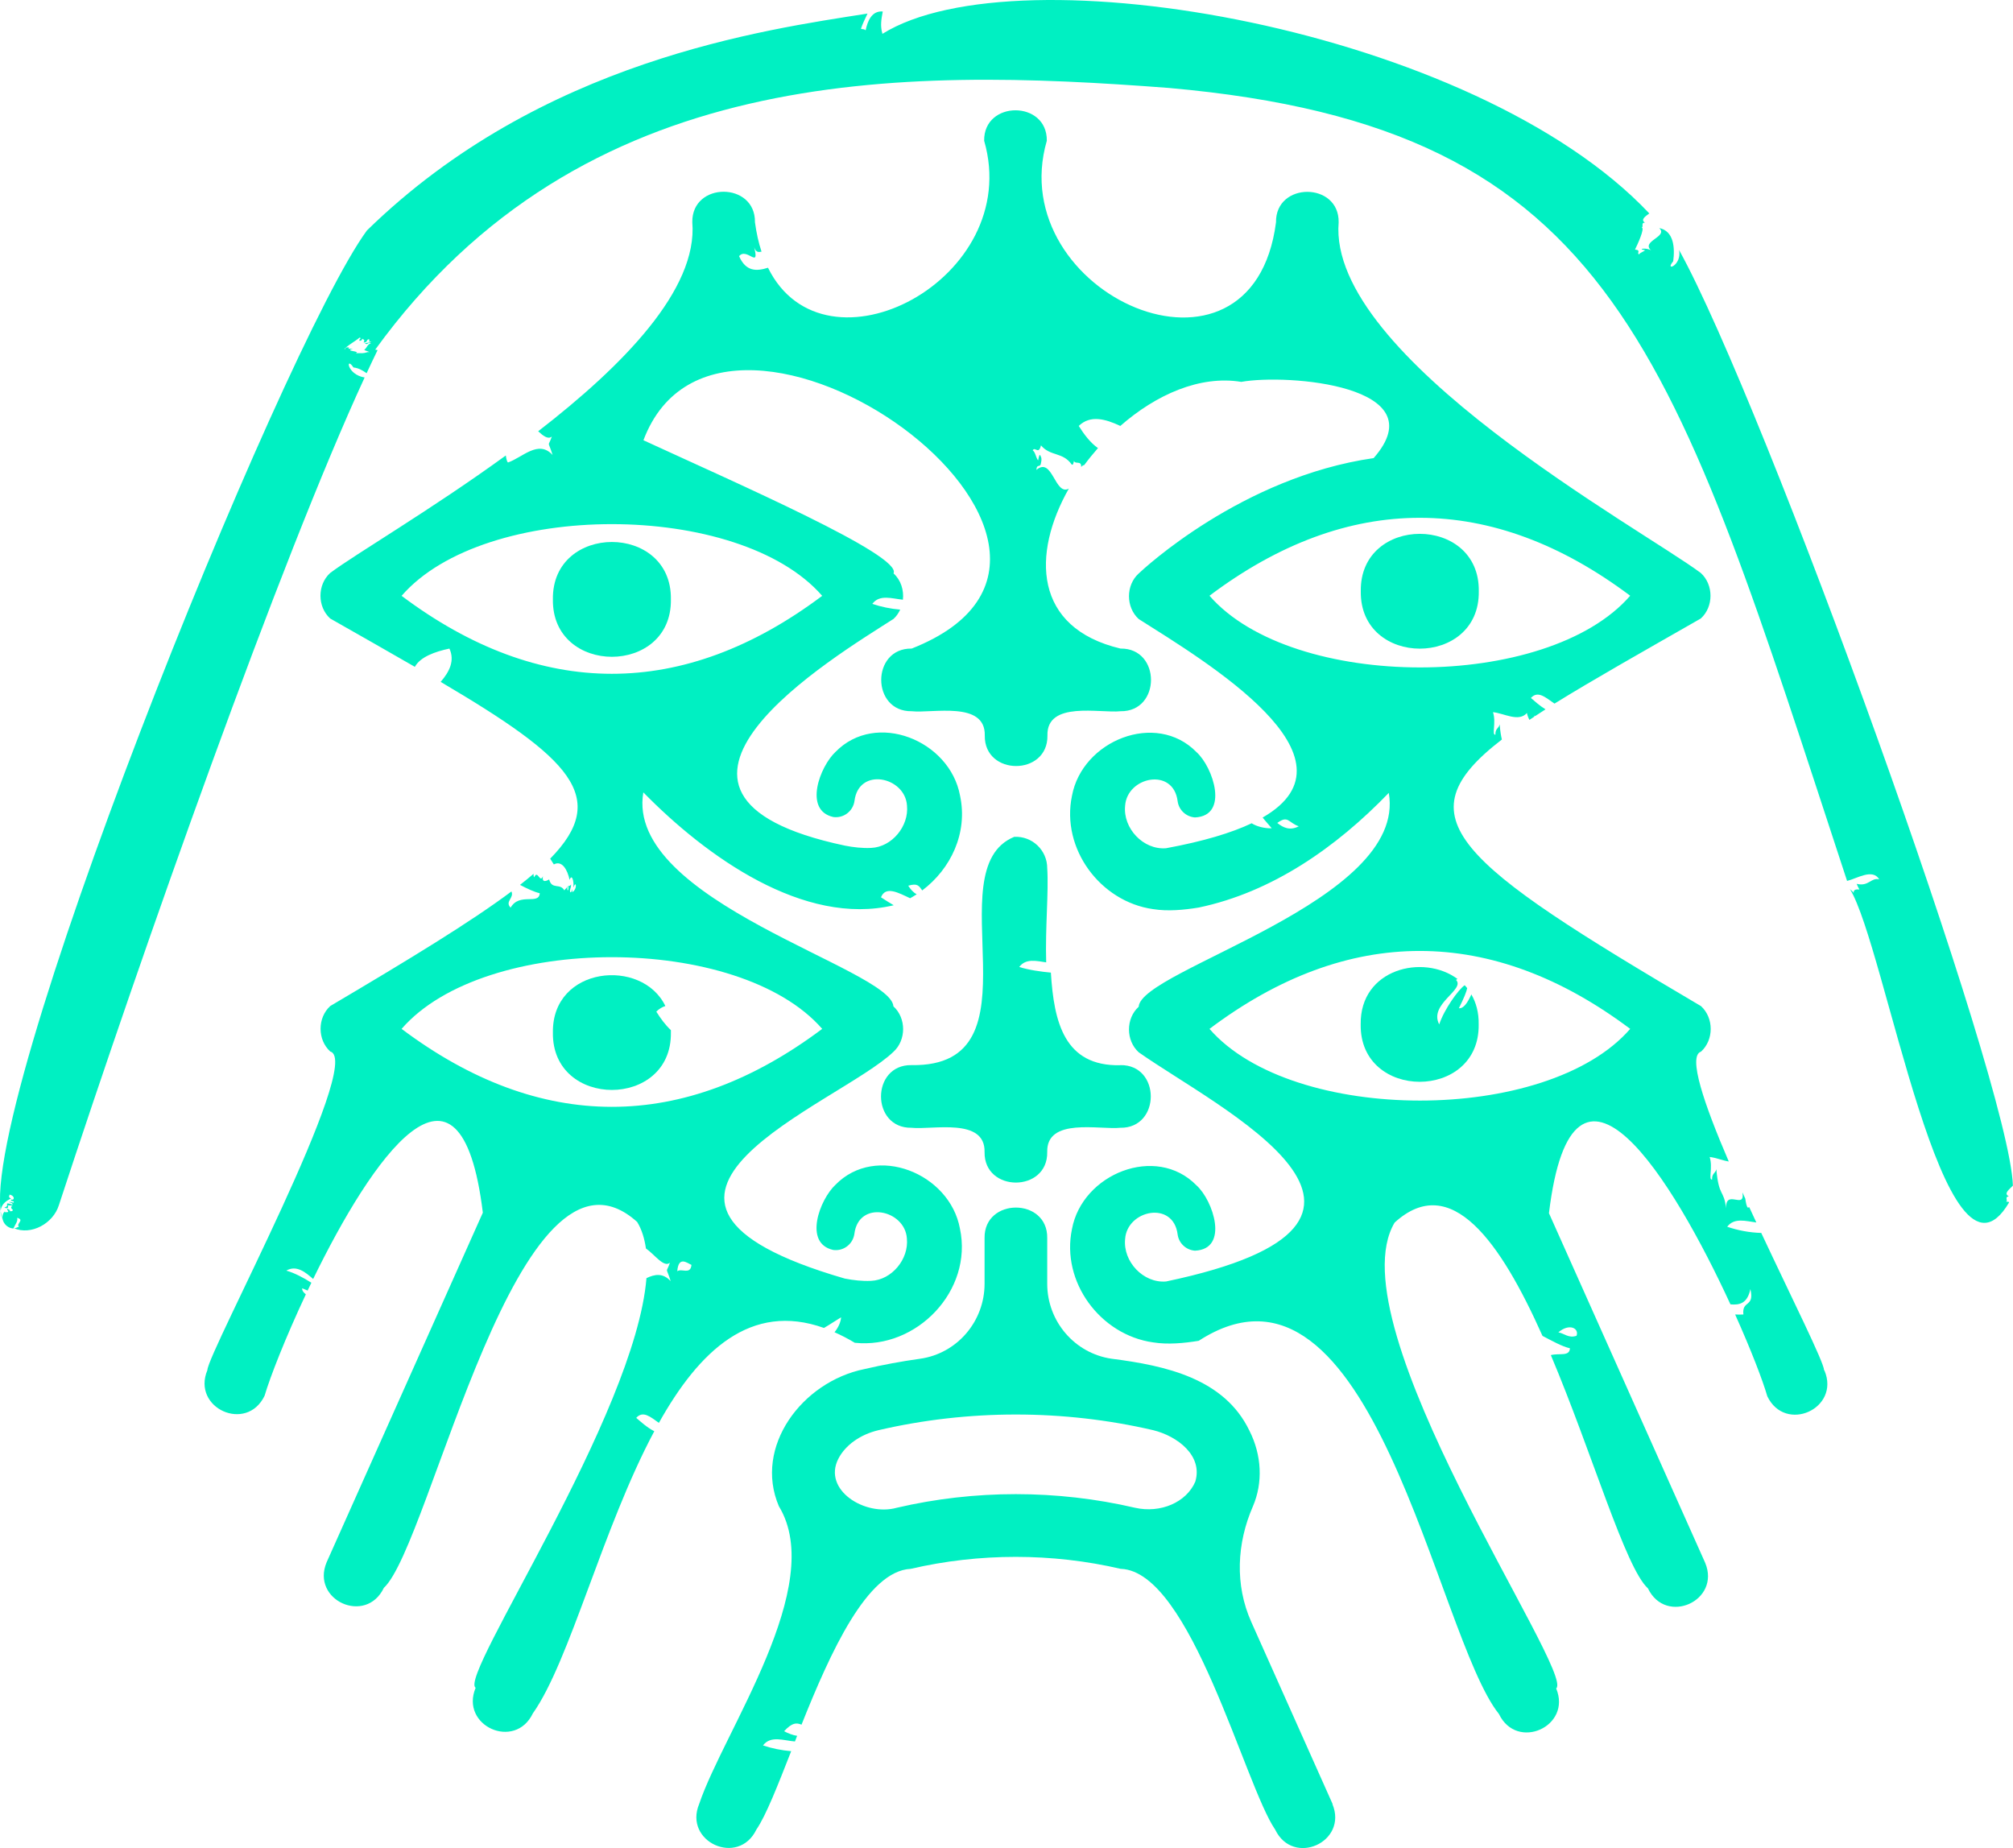
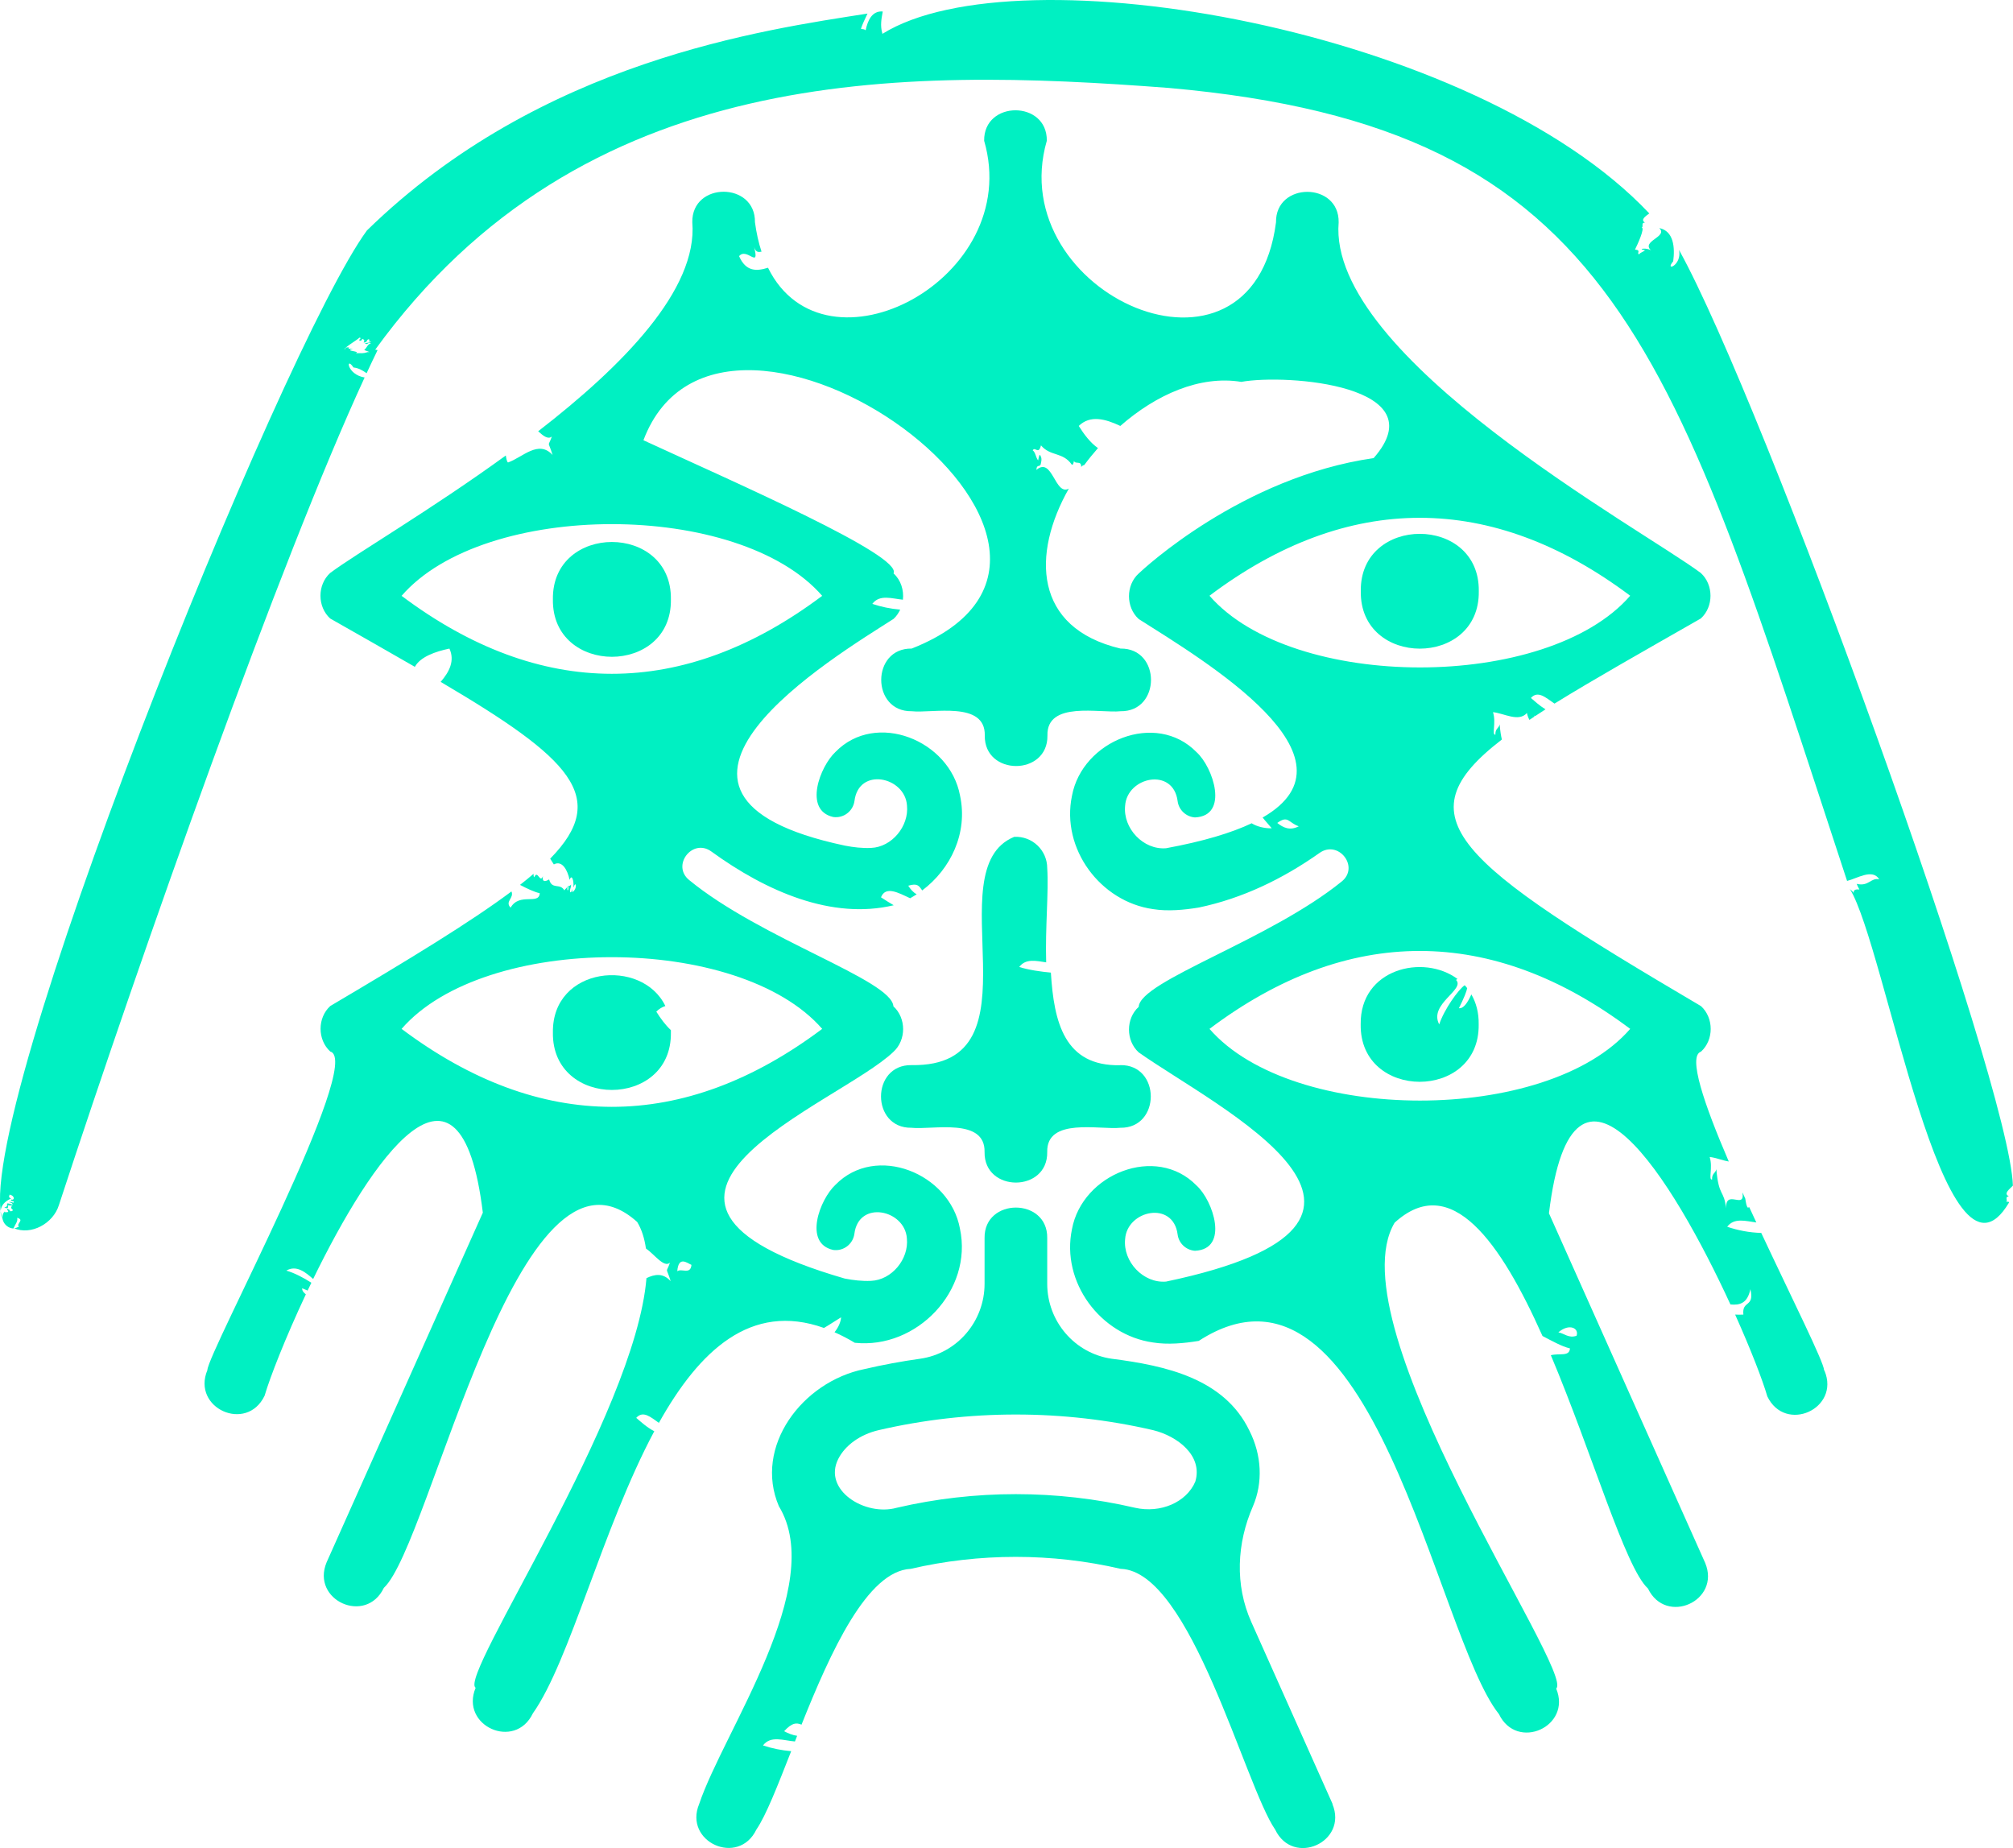
<svg xmlns="http://www.w3.org/2000/svg" id="Ebene_2" data-name="Ebene 2" viewBox="0 0 192.78 176.97">
  <defs>
    <style>
      .cls-1 {
        fill: #00f0c2;
      }
    </style>
  </defs>
  <g id="Ebene_2-2" data-name="Ebene 2">
    <g>
      <path class="cls-1" d="M64.25,57.4c.11-7.33-11.41-7.33-11.3,0-.11,7.33,11.41,7.33,11.3,0Z" />
      <path class="cls-1" d="M141.62,56.62c.11-7.33-11.41-7.33-11.3,0-.11,7.33,11.41,7.33,11.3,0Z" />
      <path class="cls-1" d="M62.85,96.88c.27-.27.56-.44.87-.54-2.24-4.65-10.86-3.81-10.77,2.54-.11,7.33,11.41,7.33,11.3,0,0-.08,0-.16,0-.23-.52-.48-.99-1.12-1.39-1.76Z" />
      <path class="cls-1" d="M107.29,102.01c-5.36.12-6.36-4.13-6.65-8.87-.9-.08-2.19-.26-3.03-.54.63-.84,1.64-.58,2.58-.44-.1-3.32.25-6.75.1-9.02,0-1.71-1.43-3.09-3.16-3-7.63,3.12,2.94,22.07-9.84,21.86-3.89-.06-3.89,6.06,0,6,1.98.22,7.08-1.02,7,2.33-.06,3.89,6.06,3.89,6,0-.09-3.35,5.03-2.12,7-2.33,3.89.06,3.89-6.06,0-6Z" />
      <path class="cls-1" d="M127.62,172.76l-7.79-17.44c-1.58-3.53-1.39-7.53.16-11.07.97-2.26.85-4.9-.34-7.25-2.4-4.98-7.99-6.22-13.18-6.88-3.56-.51-6.18-3.59-6.18-7.18v-4.38c.06-3.89-6.06-3.89-6,0v4.38c0,3.59-2.62,6.68-6.18,7.18-1.79.25-3.57.58-5.33.99-5.96,1.21-10.62,7.43-8.19,13.13,4.64,7.6-5.29,21.55-7.63,28.51-1.52,3.64,3.76,6.03,5.48,2.45.92-1.34,2.03-4.19,3.33-7.5-.93-.08-1.83-.26-2.7-.55.74-.98,1.99-.46,3.06-.38.07-.18.14-.36.21-.54-.42-.06-.84-.23-1.25-.44.77-.83,1.17-.83,1.67-.63,2.78-6.96,6.29-14.72,10.45-14.92,6.58-1.53,13.54-1.53,20.12,0,0,0,.01,0,.02,0,6.7.25,11.86,20.74,14.77,24.97,1.72,3.58,7,1.19,5.48-2.45ZM114.47,141.89c-.85,1.98-3.32,3.05-5.77,2.5-7.47-1.74-15.37-1.74-22.82,0-3.04.85-7.11-1.7-5.6-4.68.67-1.32,2.11-2.34,3.85-2.75,8.61-2,17.7-2,26.31,0,2.32.57,4.78,2.44,4.03,4.93Z" />
      <path class="cls-1" d="M139.72,96.54c.48-.96.72-1.56.79-1.91-.08-.1-.15-.19-.24-.28-.59.39-1.97,2.32-2.44,3.75-1.03-1.95,2.53-3.33,1.61-4.26.05-.03.09-.06.14-.09-3.27-2.43-9.35-.98-9.27,4.35-.11,7.33,11.41,7.33,11.3,0,.02-1.13-.25-2.09-.7-2.87-.37.8-.75,1.38-1.2,1.32Z" />
-       <path class="cls-1" d="M174.69,131.22c-.04-.81-3.01-6.73-6.02-13.15-1.13-.03-2.22-.24-3.26-.59.67-.9,1.79-.54,2.79-.41-.23-.49-.45-.98-.68-1.47-.04.02-.08.04-.13.05-.13-.1-.19-.49-.25-.87-.09-.2-.18-.39-.27-.59.27,1.72-1.62-.4-1.57,1.53-.19-1.81-.7-1.06-.93-3.75-.09.41-.43.37-.41.99-.38.03.1-1.14-.23-2.16.56.05,1.22.33,1.83.43-2.37-5.51-3.94-10.11-2.66-10.52,1.24-1.12,1.24-3.23,0-4.36-23.49-13.84-28.78-18.06-19.07-25.53-.08-.34-.16-.79-.21-1.45-.09.41-.43.37-.41.99-.38.03.1-1.14-.23-2.16,1.05.1,2.45.98,3.25.08.03.18.12.44.24.66.16-.11.32-.21.48-.32,0-.03,0-.05-.01-.09.03,0,.05.02.07.05.33-.21.66-.43,1-.65-.57-.35-1.06-.8-1.4-1.09.67-.74,1.4-.05,2.26.54,3.68-2.28,8.36-4.92,14.01-8.15,1.24-1.12,1.24-3.23,0-4.36-5.63-4.21-35.76-20.65-34.68-33.58.06-3.89-6.06-3.89-6,0-2.27,17.56-26.2,6.86-21.95-7.81.06-3.89-6.06-3.89-6,0,3.83,13.24-15.26,23.22-20.7,12.16-1.08.34-2.11.4-2.77-1.11.74-.89,2,1.32,1.44-.87.16.52.43.5.71.44-.28-.85-.49-1.78-.63-2.82.06-3.89-6.06-3.89-6,0,.54,6.45-6.68,13.77-14.76,20.02.49.45.96.81,1.31.5-.39,1.13-.4.25.07,1.77-1.36-1.49-2.87.23-4.27.72-.11-.08-.16-.36-.21-.67-7.19,5.22-14.36,9.41-16.82,11.25-1.24,1.13-1.24,3.23,0,4.36,2.98,1.7,5.68,3.22,8.11,4.63.52-.96,1.95-1.46,3.31-1.75.53,1.16.01,2.21-.84,3.19,12.39,7.3,16.27,11.04,10.49,16.93.13.19.25.4.35.55.78-.42,1.3.5,1.51,1.48.22-.63.43.13.36.73.07-.09.1-.34.22-.29.09.29-.15.68-.33.73.05-.7-.04.17-.19,0-.09-.28.07-.26.08-.73-.07.11-.16.16-.27.14.08.48-.17.65-.06,0-.07.25-.22.24-.31.43-.42-.74-1.19-.03-1.46-1.05-.17.1-.73.41-.59-.32-.3.75-.5-.66-.84.11-.05-.05-.07-.17-.06-.33-.4.34-.84.7-1.3,1.06.67.35,1.31.66,1.89.8-.07,1.16-1.94-.1-2.79,1.38-.58-.59.36-.92.08-1.55-3.91,2.92-9.65,6.42-17.35,10.97-1.24,1.13-1.24,3.23,0,4.36,3.29.91-11.75,28.86-11.77,30.51-1.52,3.64,3.76,6.03,5.48,2.45.52-1.78,2-5.56,3.95-9.71-.24-.18-.37-.37-.35-.58.2.09.36.15.52.22.12-.25.24-.5.36-.75-.73-.47-1.64-.95-2.4-1.16.98-.57,1.85.17,2.57.8,5.54-11.37,14.09-24.06,16.25-6.35,0,0-14.96,33.48-14.96,33.48-1.52,3.64,3.76,6.03,5.48,2.45,4.5-4.15,12.88-45.29,24.26-35.04.44.72.7,1.58.84,2.54.8.54,1.72,1.88,2.3,1.36-.39,1.13-.4.25.07,1.77-.74-.81-1.53-.67-2.32-.29-1.08,13.15-18.04,38.13-16.36,39.23-1.52,3.64,3.76,6.03,5.48,2.45,3.53-4.98,6.67-17.74,11.63-27.02-.71-.36-1.33-.94-1.73-1.28.65-.72,1.35-.1,2.17.48,3.86-6.9,8.8-11.59,15.81-9.09.54-.31,1.09-.69,1.64-1.02-.03.46-.27.99-.63,1.43.63.28,1.28.61,1.94,1.01,5.92.63,11.34-4.99,10.07-10.94-.98-5.3-8.05-8.15-11.92-4.19-1.5,1.4-3.09,5.6-.22,6.24.98.14,1.89-.55,2.03-1.53.4-3.29,4.85-2.33,5.03.43.2,1.97-1.44,3.98-3.44,4.06-.83.04-1.69-.06-2.51-.22-26.04-7.55-.6-16.67,4.66-21.71,1.24-1.13,1.24-3.23,0-4.36-.24-3.62-25.74-10.03-23.95-20.49,6.01,6.14,15.37,12.86,23.98,10.81-.41-.24-.81-.49-1.22-.76.45-1.12,1.66-.44,2.79.09.21-.12.42-.24.63-.38-.34-.18-.59-.48-.81-.82.9-.27,1.03.02,1.34.45,2.73-2.05,4.39-5.5,3.62-9.08-.98-5.3-8.05-8.15-11.92-4.19-1.5,1.4-3.09,5.6-.22,6.24.98.14,1.89-.55,2.03-1.53.4-3.29,4.85-2.33,5.03.43.2,1.97-1.44,3.98-3.44,4.06-.83.04-1.69-.06-2.51-.22-23.15-4.9-.9-18.14,4.66-21.71.28-.25.48-.56.64-.89-.92-.08-1.81-.26-2.67-.55.7-.94,1.89-.5,2.93-.4.1-.92-.19-1.88-.9-2.52.89-1.7-15.1-8.67-23.95-12.75,7.56-20.05,50.16,10.29,25.69,19.95-3.89-.06-3.89,6.06,0,6,1.98.22,7.08-1.02,7,2.33-.06,3.89,6.06,3.89,6,0-.09-3.35,5.03-2.12,7-2.33,3.89.06,3.89-6.06,0-6-8.35-1.98-8.49-9.08-4.95-15.32-1.34.74-1.56-3.11-3.11-1.79.05-.66.38-.12.45-.7.1-.45-.02-.57-.1-.74-.1.02-.13.32-.18.53-.22-.25-.25-.79-.52-.96.22-.41.57.47.79-.48.91,1.08,2.09.61,2.95,1.84.12.07.17-.13.21-.35.13.36.73-.08.69.58.1-.12.2-.17.3-.19.41-.56.85-1.09,1.31-1.62-.7-.48-1.33-1.3-1.84-2.12,1.09-1.06,2.52-.69,3.98,0,3.42-3,7.63-4.87,11.58-4.22,4.39-.79,18.79.34,12.68,7.3-12.61,1.81-22.06,10.63-22.5,11.05-1.24,1.12-1.24,3.23,0,4.36,6.39,4.05,21.84,13.28,11.87,19.01.26.34.6.69.87,1.03-.69.02-1.44-.17-1.92-.48-1.94.92-4.62,1.73-8.2,2.39-2.18.18-4.14-1.91-3.92-4.07.19-2.78,4.62-3.71,5.03-.43.11.83.8,1.49,1.66,1.55,3.29-.15,1.75-4.81.14-6.26-3.88-3.96-10.94-1.1-11.92,4.19-1.06,5.07,2.72,10.14,7.76,10.85,1.42.23,2.97.08,4.38-.15,7.02-1.47,13.17-5.76,18.2-10.98,1.82,10.42-23.77,16.91-23.95,20.48-1.24,1.12-1.24,3.23,0,4.36,7.54,5.33,30.03,16.2,2.62,21.95-2.18.18-4.14-1.91-3.92-4.07.19-2.78,4.62-3.71,5.03-.43.11.83.8,1.49,1.66,1.55,3.29-.15,1.75-4.81.14-6.26-3.88-3.96-10.94-1.1-11.92,4.19-1.06,5.07,2.72,10.14,7.76,10.85,1.42.23,2.97.08,4.38-.15,16.63-10.76,22.71,28.19,28.75,35.74,1.72,3.58,7,1.19,5.48-2.45,1.88-1.47-21.32-34.8-15.47-44.61,5.41-4.94,10.17,1.91,14.16,10.85.94.49,1.84,1,2.63,1.19-.05.81-.98.44-1.83.65,3.98,9.43,7.13,20.37,9.3,22.34,1.72,3.58,7,1.19,5.48-2.45,0,0-14.96-33.48-14.96-33.48,2.29-18.98,11.95-3.07,17.38,8.73.86.08,1.62-.07,1.91-1.46.42,1.79-.83,1.03-.67,2.43-.27.02-.53.01-.79,0,1.52,3.39,2.65,6.33,3.08,7.83,1.72,3.58,7,1.19,5.48-2.45ZM64.86,121.74c.12-1.5.94-.79,1.36-.61-.09.98-.95.3-1.36.61ZM78.74,98.53c-13.29,9.97-27.04,9.94-40.28,0,7.94-9.16,32.32-9.15,40.28,0ZM78.74,57.06c-13.29,9.97-27.04,9.94-40.28,0,7.94-9.16,32.32-9.15,40.28,0ZM150.98,127.92c-.75.26-1.16-.22-1.74-.33,1.07-.91,2.01-.37,1.74.33ZM122.32,78.81c1.05-.77,1.05-.03,2.06.32-.85.44-1.48.14-2.06-.32ZM115.83,57.05c13.25-9.97,27.06-9.93,40.29,0-7.94,9.16-32.33,9.15-40.29,0ZM115.83,98.53c13.25-9.97,27.06-9.93,40.29,0-7.94,9.16-32.33,9.15-40.29,0Z" />
+       <path class="cls-1" d="M174.69,131.22c-.04-.81-3.01-6.73-6.02-13.15-1.13-.03-2.22-.24-3.26-.59.67-.9,1.79-.54,2.79-.41-.23-.49-.45-.98-.68-1.47-.04.02-.08.04-.13.05-.13-.1-.19-.49-.25-.87-.09-.2-.18-.39-.27-.59.27,1.72-1.62-.4-1.57,1.53-.19-1.81-.7-1.06-.93-3.75-.09.41-.43.37-.41.99-.38.03.1-1.14-.23-2.16.56.05,1.22.33,1.83.43-2.37-5.51-3.94-10.11-2.66-10.52,1.24-1.12,1.24-3.23,0-4.36-23.49-13.84-28.78-18.06-19.07-25.53-.08-.34-.16-.79-.21-1.45-.09.41-.43.37-.41.99-.38.03.1-1.14-.23-2.16,1.05.1,2.45.98,3.25.08.03.18.12.44.24.66.16-.11.32-.21.48-.32,0-.03,0-.05-.01-.09.03,0,.05.02.07.05.33-.21.66-.43,1-.65-.57-.35-1.06-.8-1.4-1.09.67-.74,1.4-.05,2.26.54,3.68-2.28,8.36-4.92,14.01-8.15,1.24-1.12,1.24-3.23,0-4.36-5.63-4.21-35.76-20.65-34.68-33.58.06-3.89-6.06-3.89-6,0-2.27,17.56-26.2,6.86-21.95-7.81.06-3.89-6.06-3.89-6,0,3.83,13.24-15.26,23.22-20.7,12.16-1.08.34-2.11.4-2.77-1.11.74-.89,2,1.32,1.44-.87.16.52.43.5.71.44-.28-.85-.49-1.78-.63-2.82.06-3.89-6.06-3.89-6,0,.54,6.45-6.68,13.77-14.76,20.02.49.45.96.81,1.31.5-.39,1.13-.4.25.07,1.77-1.36-1.49-2.87.23-4.27.72-.11-.08-.16-.36-.21-.67-7.19,5.22-14.36,9.41-16.82,11.25-1.24,1.13-1.24,3.23,0,4.36,2.98,1.7,5.68,3.22,8.11,4.63.52-.96,1.95-1.46,3.31-1.75.53,1.16.01,2.21-.84,3.19,12.39,7.3,16.27,11.04,10.49,16.93.13.19.25.4.35.55.78-.42,1.3.5,1.51,1.48.22-.63.43.13.36.73.07-.09.1-.34.22-.29.09.29-.15.68-.33.73.05-.7-.04.17-.19,0-.09-.28.07-.26.08-.73-.07.11-.16.16-.27.14.08.48-.17.65-.06,0-.07.25-.22.24-.31.43-.42-.74-1.19-.03-1.46-1.05-.17.1-.73.41-.59-.32-.3.75-.5-.66-.84.11-.05-.05-.07-.17-.06-.33-.4.34-.84.7-1.3,1.06.67.35,1.31.66,1.89.8-.07,1.16-1.94-.1-2.79,1.38-.58-.59.36-.92.08-1.55-3.91,2.92-9.65,6.42-17.35,10.97-1.24,1.13-1.24,3.23,0,4.36,3.29.91-11.75,28.86-11.77,30.51-1.52,3.64,3.76,6.03,5.48,2.45.52-1.78,2-5.56,3.95-9.71-.24-.18-.37-.37-.35-.58.2.09.36.15.52.22.12-.25.24-.5.36-.75-.73-.47-1.64-.95-2.4-1.16.98-.57,1.85.17,2.57.8,5.54-11.37,14.09-24.06,16.25-6.35,0,0-14.96,33.48-14.96,33.48-1.52,3.64,3.76,6.03,5.48,2.45,4.5-4.15,12.88-45.29,24.26-35.04.44.72.7,1.58.84,2.54.8.54,1.72,1.88,2.3,1.36-.39,1.13-.4.25.07,1.77-.74-.81-1.53-.67-2.32-.29-1.08,13.15-18.04,38.13-16.36,39.23-1.52,3.64,3.76,6.03,5.48,2.45,3.53-4.98,6.67-17.74,11.63-27.02-.71-.36-1.33-.94-1.73-1.28.65-.72,1.35-.1,2.17.48,3.86-6.9,8.8-11.59,15.81-9.09.54-.31,1.09-.69,1.64-1.02-.03.46-.27.99-.63,1.43.63.28,1.28.61,1.94,1.01,5.92.63,11.34-4.99,10.07-10.94-.98-5.3-8.05-8.15-11.92-4.19-1.5,1.4-3.09,5.6-.22,6.24.98.14,1.89-.55,2.03-1.53.4-3.29,4.85-2.33,5.03.43.2,1.97-1.44,3.98-3.44,4.06-.83.04-1.69-.06-2.51-.22-26.04-7.55-.6-16.67,4.66-21.71,1.24-1.13,1.24-3.23,0-4.36-.16-2.53-12.66-6.42-19.57-12.1-1.71-1.41.34-4.03,2.13-2.73,5.29,3.84,11.55,6.56,17.47,5.15-.41-.24-.81-.49-1.22-.76.45-1.12,1.66-.44,2.79.09.21-.12.42-.24.63-.38-.34-.18-.59-.48-.81-.82.9-.27,1.03.02,1.34.45,2.73-2.05,4.39-5.5,3.62-9.08-.98-5.3-8.05-8.15-11.92-4.19-1.5,1.4-3.09,5.6-.22,6.24.98.14,1.89-.55,2.03-1.53.4-3.29,4.85-2.33,5.03.43.2,1.97-1.44,3.98-3.44,4.06-.83.04-1.69-.06-2.51-.22-23.15-4.9-.9-18.14,4.66-21.71.28-.25.48-.56.64-.89-.92-.08-1.81-.26-2.67-.55.7-.94,1.89-.5,2.93-.4.1-.92-.19-1.88-.9-2.52.89-1.7-15.1-8.67-23.95-12.75,7.56-20.05,50.16,10.29,25.69,19.95-3.89-.06-3.89,6.06,0,6,1.98.22,7.08-1.02,7,2.33-.06,3.89,6.06,3.89,6,0-.09-3.35,5.03-2.12,7-2.33,3.89.06,3.89-6.06,0-6-8.35-1.98-8.49-9.08-4.95-15.32-1.34.74-1.56-3.11-3.11-1.79.05-.66.38-.12.45-.7.1-.45-.02-.57-.1-.74-.1.02-.13.32-.18.53-.22-.25-.25-.79-.52-.96.22-.41.57.47.79-.48.91,1.08,2.09.61,2.95,1.84.12.07.17-.13.21-.35.13.36.73-.08.69.58.1-.12.2-.17.3-.19.41-.56.85-1.09,1.31-1.62-.7-.48-1.33-1.3-1.84-2.12,1.09-1.06,2.52-.69,3.98,0,3.42-3,7.63-4.87,11.58-4.22,4.39-.79,18.79.34,12.68,7.3-12.61,1.81-22.06,10.63-22.5,11.05-1.24,1.12-1.24,3.23,0,4.36,6.39,4.05,21.84,13.28,11.87,19.01.26.34.6.69.87,1.03-.69.02-1.44-.17-1.92-.48-1.94.92-4.62,1.73-8.2,2.39-2.18.18-4.14-1.91-3.92-4.07.19-2.78,4.62-3.71,5.03-.43.11.83.8,1.49,1.66,1.55,3.29-.15,1.75-4.81.14-6.26-3.88-3.96-10.94-1.1-11.92,4.19-1.06,5.07,2.72,10.14,7.76,10.85,1.42.23,2.97.08,4.38-.15,4.18-.87,8.06-2.75,11.57-5.23,1.81-1.28,3.85,1.33,2.13,2.73-6.94,5.63-19.32,9.52-19.45,12.01-1.24,1.12-1.24,3.23,0,4.36,7.54,5.33,30.03,16.2,2.62,21.95-2.18.18-4.14-1.91-3.92-4.07.19-2.78,4.62-3.71,5.03-.43.11.83.8,1.49,1.66,1.55,3.29-.15,1.75-4.81.14-6.26-3.88-3.96-10.94-1.1-11.92,4.19-1.06,5.07,2.72,10.14,7.76,10.85,1.42.23,2.97.08,4.38-.15,16.63-10.76,22.71,28.19,28.75,35.74,1.72,3.58,7,1.19,5.48-2.45,1.88-1.47-21.32-34.8-15.47-44.61,5.41-4.94,10.17,1.91,14.16,10.85.94.49,1.84,1,2.63,1.19-.05.81-.98.44-1.83.65,3.98,9.43,7.13,20.37,9.3,22.34,1.72,3.58,7,1.19,5.48-2.45,0,0-14.96-33.48-14.96-33.48,2.29-18.98,11.95-3.07,17.38,8.73.86.08,1.62-.07,1.91-1.46.42,1.79-.83,1.03-.67,2.43-.27.02-.53.01-.79,0,1.52,3.39,2.65,6.33,3.08,7.83,1.72,3.58,7,1.19,5.48-2.45ZM64.86,121.74c.12-1.5.94-.79,1.36-.61-.09.98-.95.3-1.36.61ZM78.74,98.53c-13.29,9.97-27.04,9.94-40.28,0,7.94-9.16,32.32-9.15,40.28,0ZM78.74,57.06c-13.29,9.97-27.04,9.94-40.28,0,7.94-9.16,32.32-9.15,40.28,0ZM150.98,127.92c-.75.26-1.16-.22-1.74-.33,1.07-.91,2.01-.37,1.74.33ZM122.32,78.81c1.05-.77,1.05-.03,2.06.32-.85.44-1.48.14-2.06-.32ZM115.83,57.05c13.25-9.97,27.06-9.93,40.29,0-7.94,9.16-32.33,9.15-40.29,0ZM115.83,98.53c13.25-9.97,27.06-9.93,40.29,0-7.94,9.16-32.33,9.15-40.29,0Z" />
      <path class="cls-1" d="M192.39,115.16c.03-.09-.12-.08-.27-.08.21-.13-.18-.44.26-.52-.56-.26.12-.72.39-1.02-.29-9.89-23.77-74.8-31.97-89.6.3,1.5-1.44,2.12-.56,1.08.17-1.3.06-2.9-1.34-3.18.9.85-1.81,1.24-.76,2.16-.38-.32-1.45-.17-.6-.04-.14.16-.48.22-.56.4-.29-.11.24-.4-.4-.46.22-.44.98-2.08.64-2.11.22-.1-.11-.46.31-.47-.46-.3.09-.63.42-.88C141.23,2.7,97.46-4.85,84.51,3.24c-.24-.8-.09-1.47.03-2.14-1.03-.08-1.44.86-1.64,1.8-.23-.17-.29-.07-.45-.14.13-.42.39-.95.63-1.46-9.87,1.55-31.27,4.48-47.94,20.77C26.97,33.19-3.05,107.66.25,116.78c-.39-.77-.2-1.57.81-2-.3-.16-.17-.2-.14-.38.51.1.5.58.15.47-.12.22.25.09.25.23.07.18-.3-.07-.47.02.37.12.29.08.37.25-1.01-.36-.17.14-.81.26.38.21.41-.07.34-.2.32.05.23-.04.47.06-.23.02-.17.28.02.37-.04.07-.03.17-.34.12.19-.13-.07-.07-.13-.22-.33.02.42.39-.33.32-.06-.09.07-.1.11-.15-.66.47-.23,1.64.73,1.72.16-.37.47-.72.36-1.03.76.22-.13.54.17.87-.2.02-.23.14-.48.13,1.65.7,3.76-.44,4.31-2.21,8.04-24.52,21.2-61.78,29.28-79.26-1.73-.28-1.82-2.1-1.07-.96.53.06.89.3,1.26.55.36-.77.71-1.52,1.05-2.21-.08-.02-.15-.04-.23-.04C55.79,6.07,86.26,6.47,111.92,8.42c43.09,3.81,48.31,25.3,64.97,75.94.94-.22,2.44-1.22,3.08-.15-.8-.2-1,.72-2.16.43.05.15.15.34.26.54-.27-.02-.58-.02-.55.33-.16-.24-.23-.22-.36-.37,3.39,5.42,9.05,40.51,15.24,30.02ZM35.37,33.72s-.12.01-.12-.01c-.6.18-.55.09-1.18.11.55-.2-1.19-.19-.27-.42-.39,0-.51.04-.36-.12-.44-.07-.29.13-.46.18.07-.24,1.14-.84,1.45-1.13.3.07-.15.15.02.31.17-.02.25-.09.22-.2.36.12.17.27.15.36.38,0,.26-.22.45-.31.38.09-.24.19.26.24-.04.12-.51.06-.58.17.35.15.13-.11.59-.04-.4.14-.38.45-.66.64.09.09.37.13.49.22Z" />
    </g>
  </g>
</svg>
